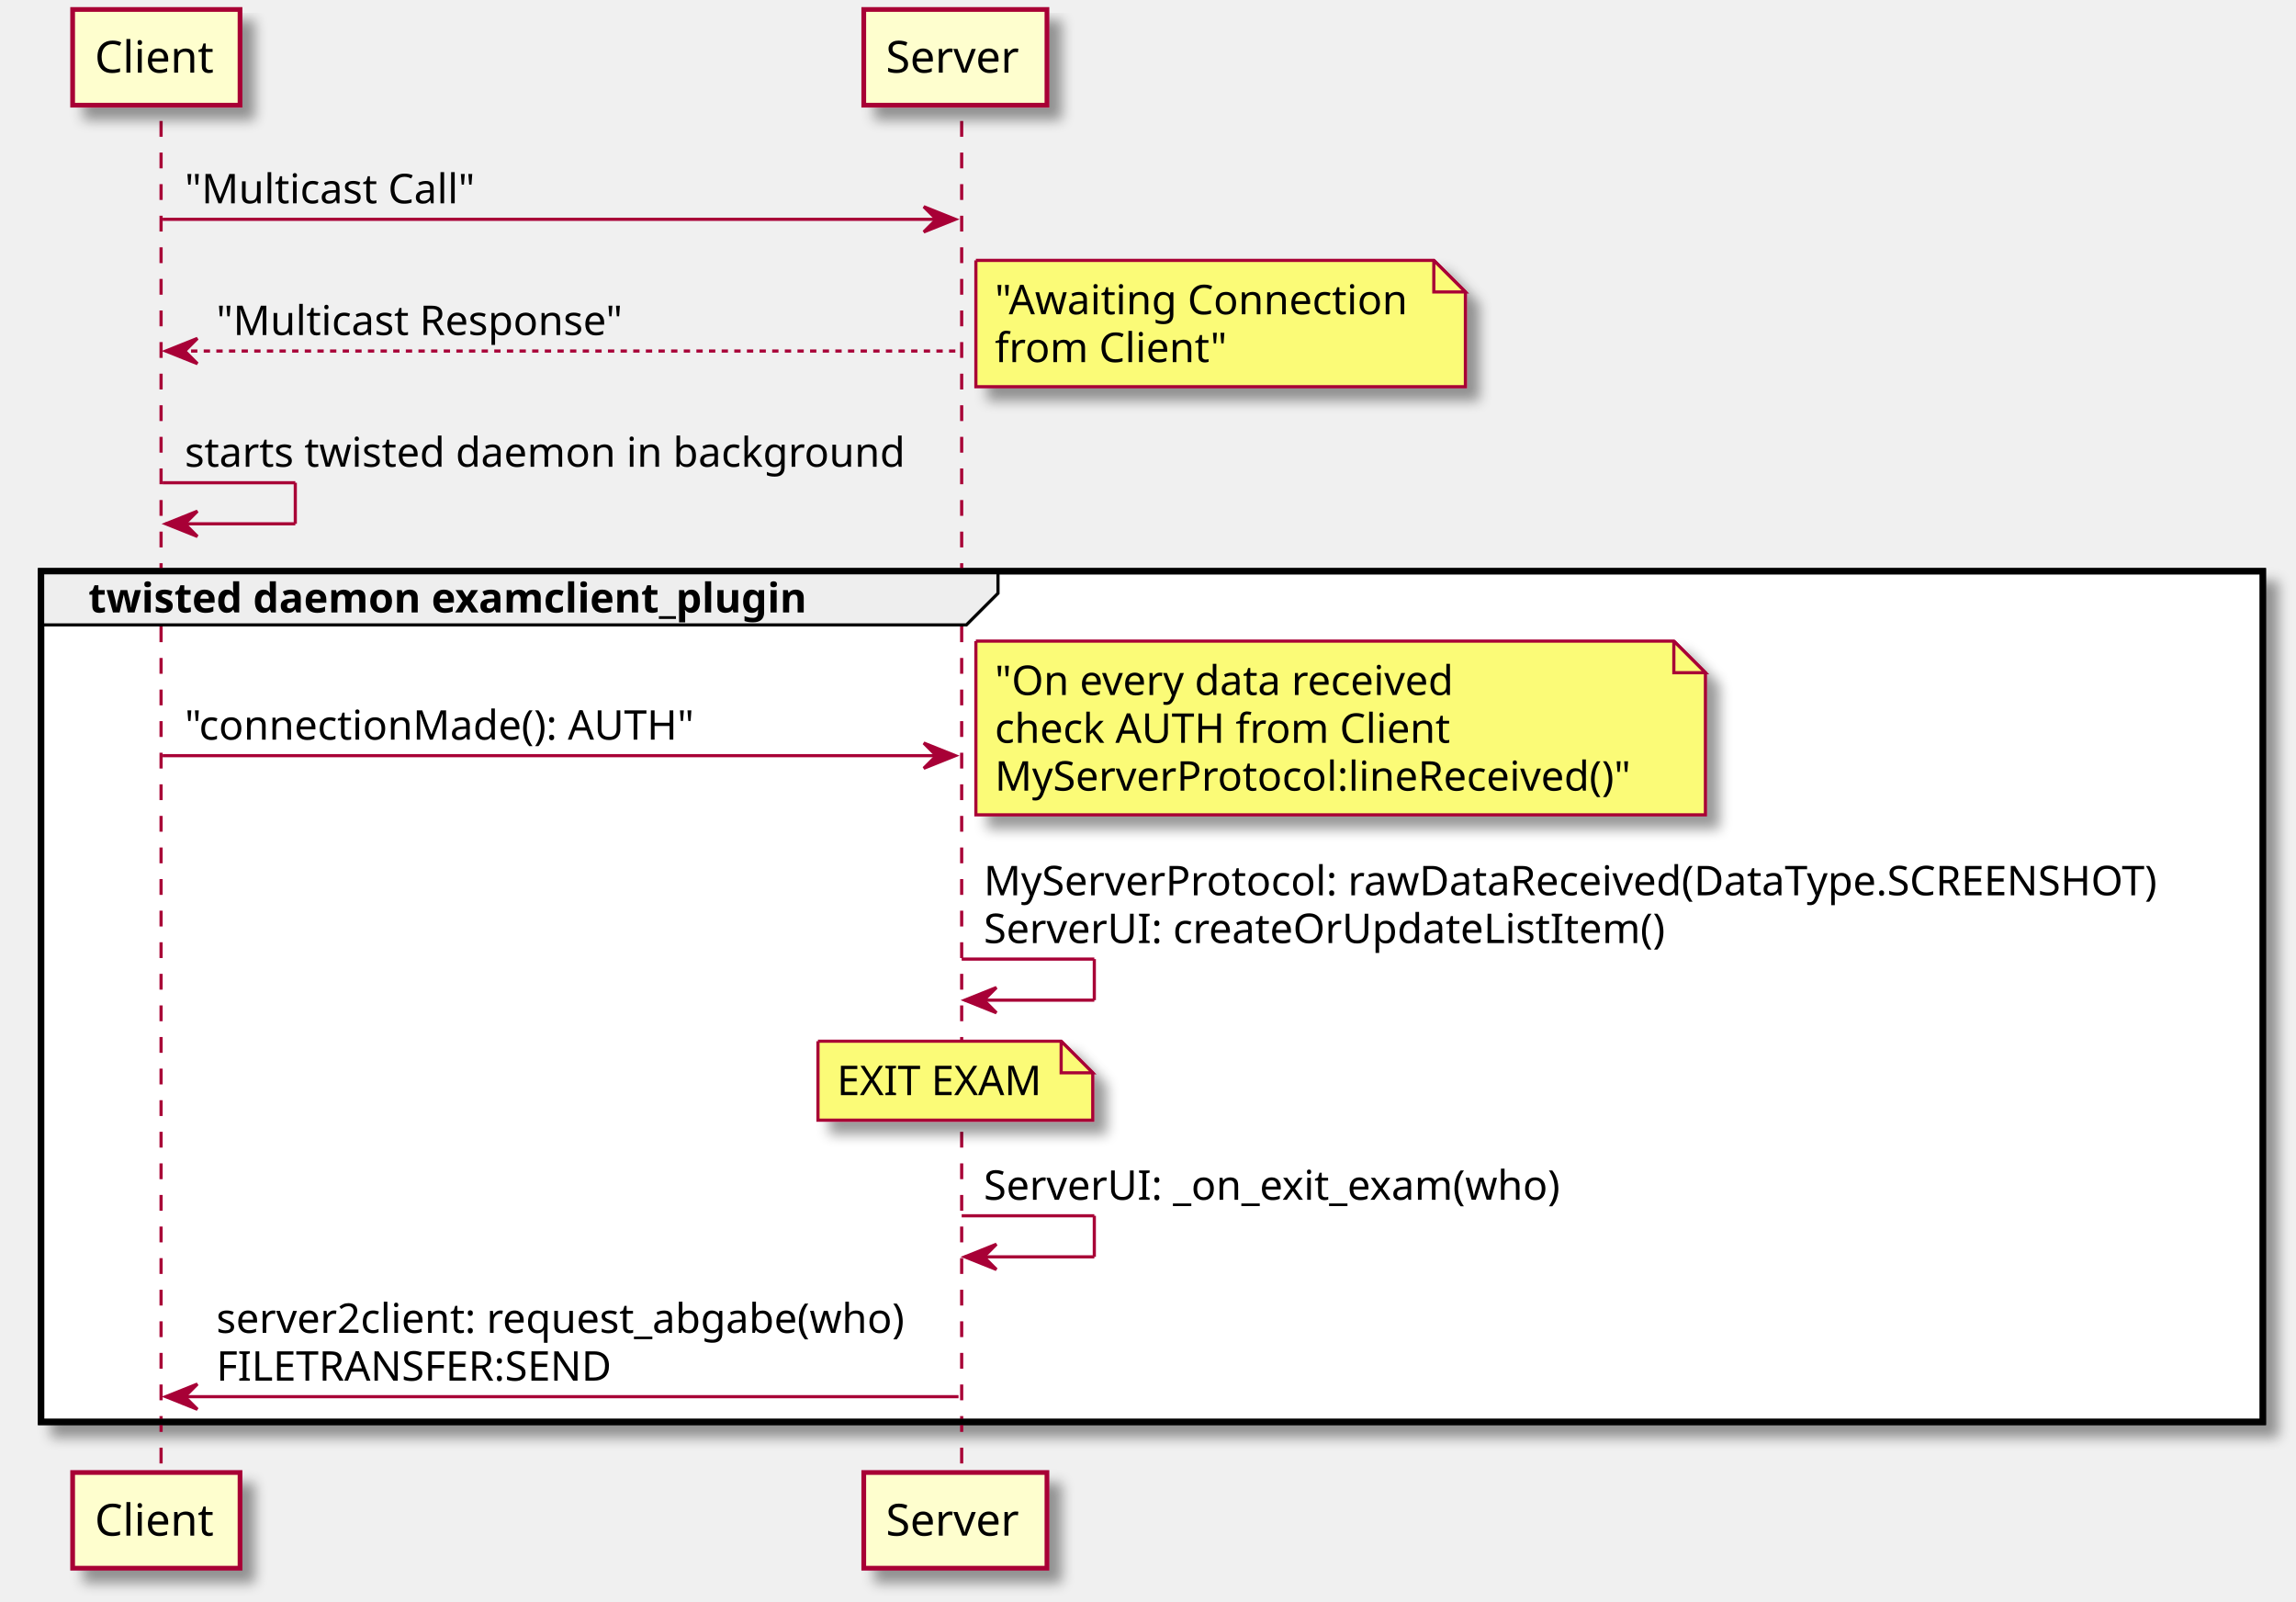
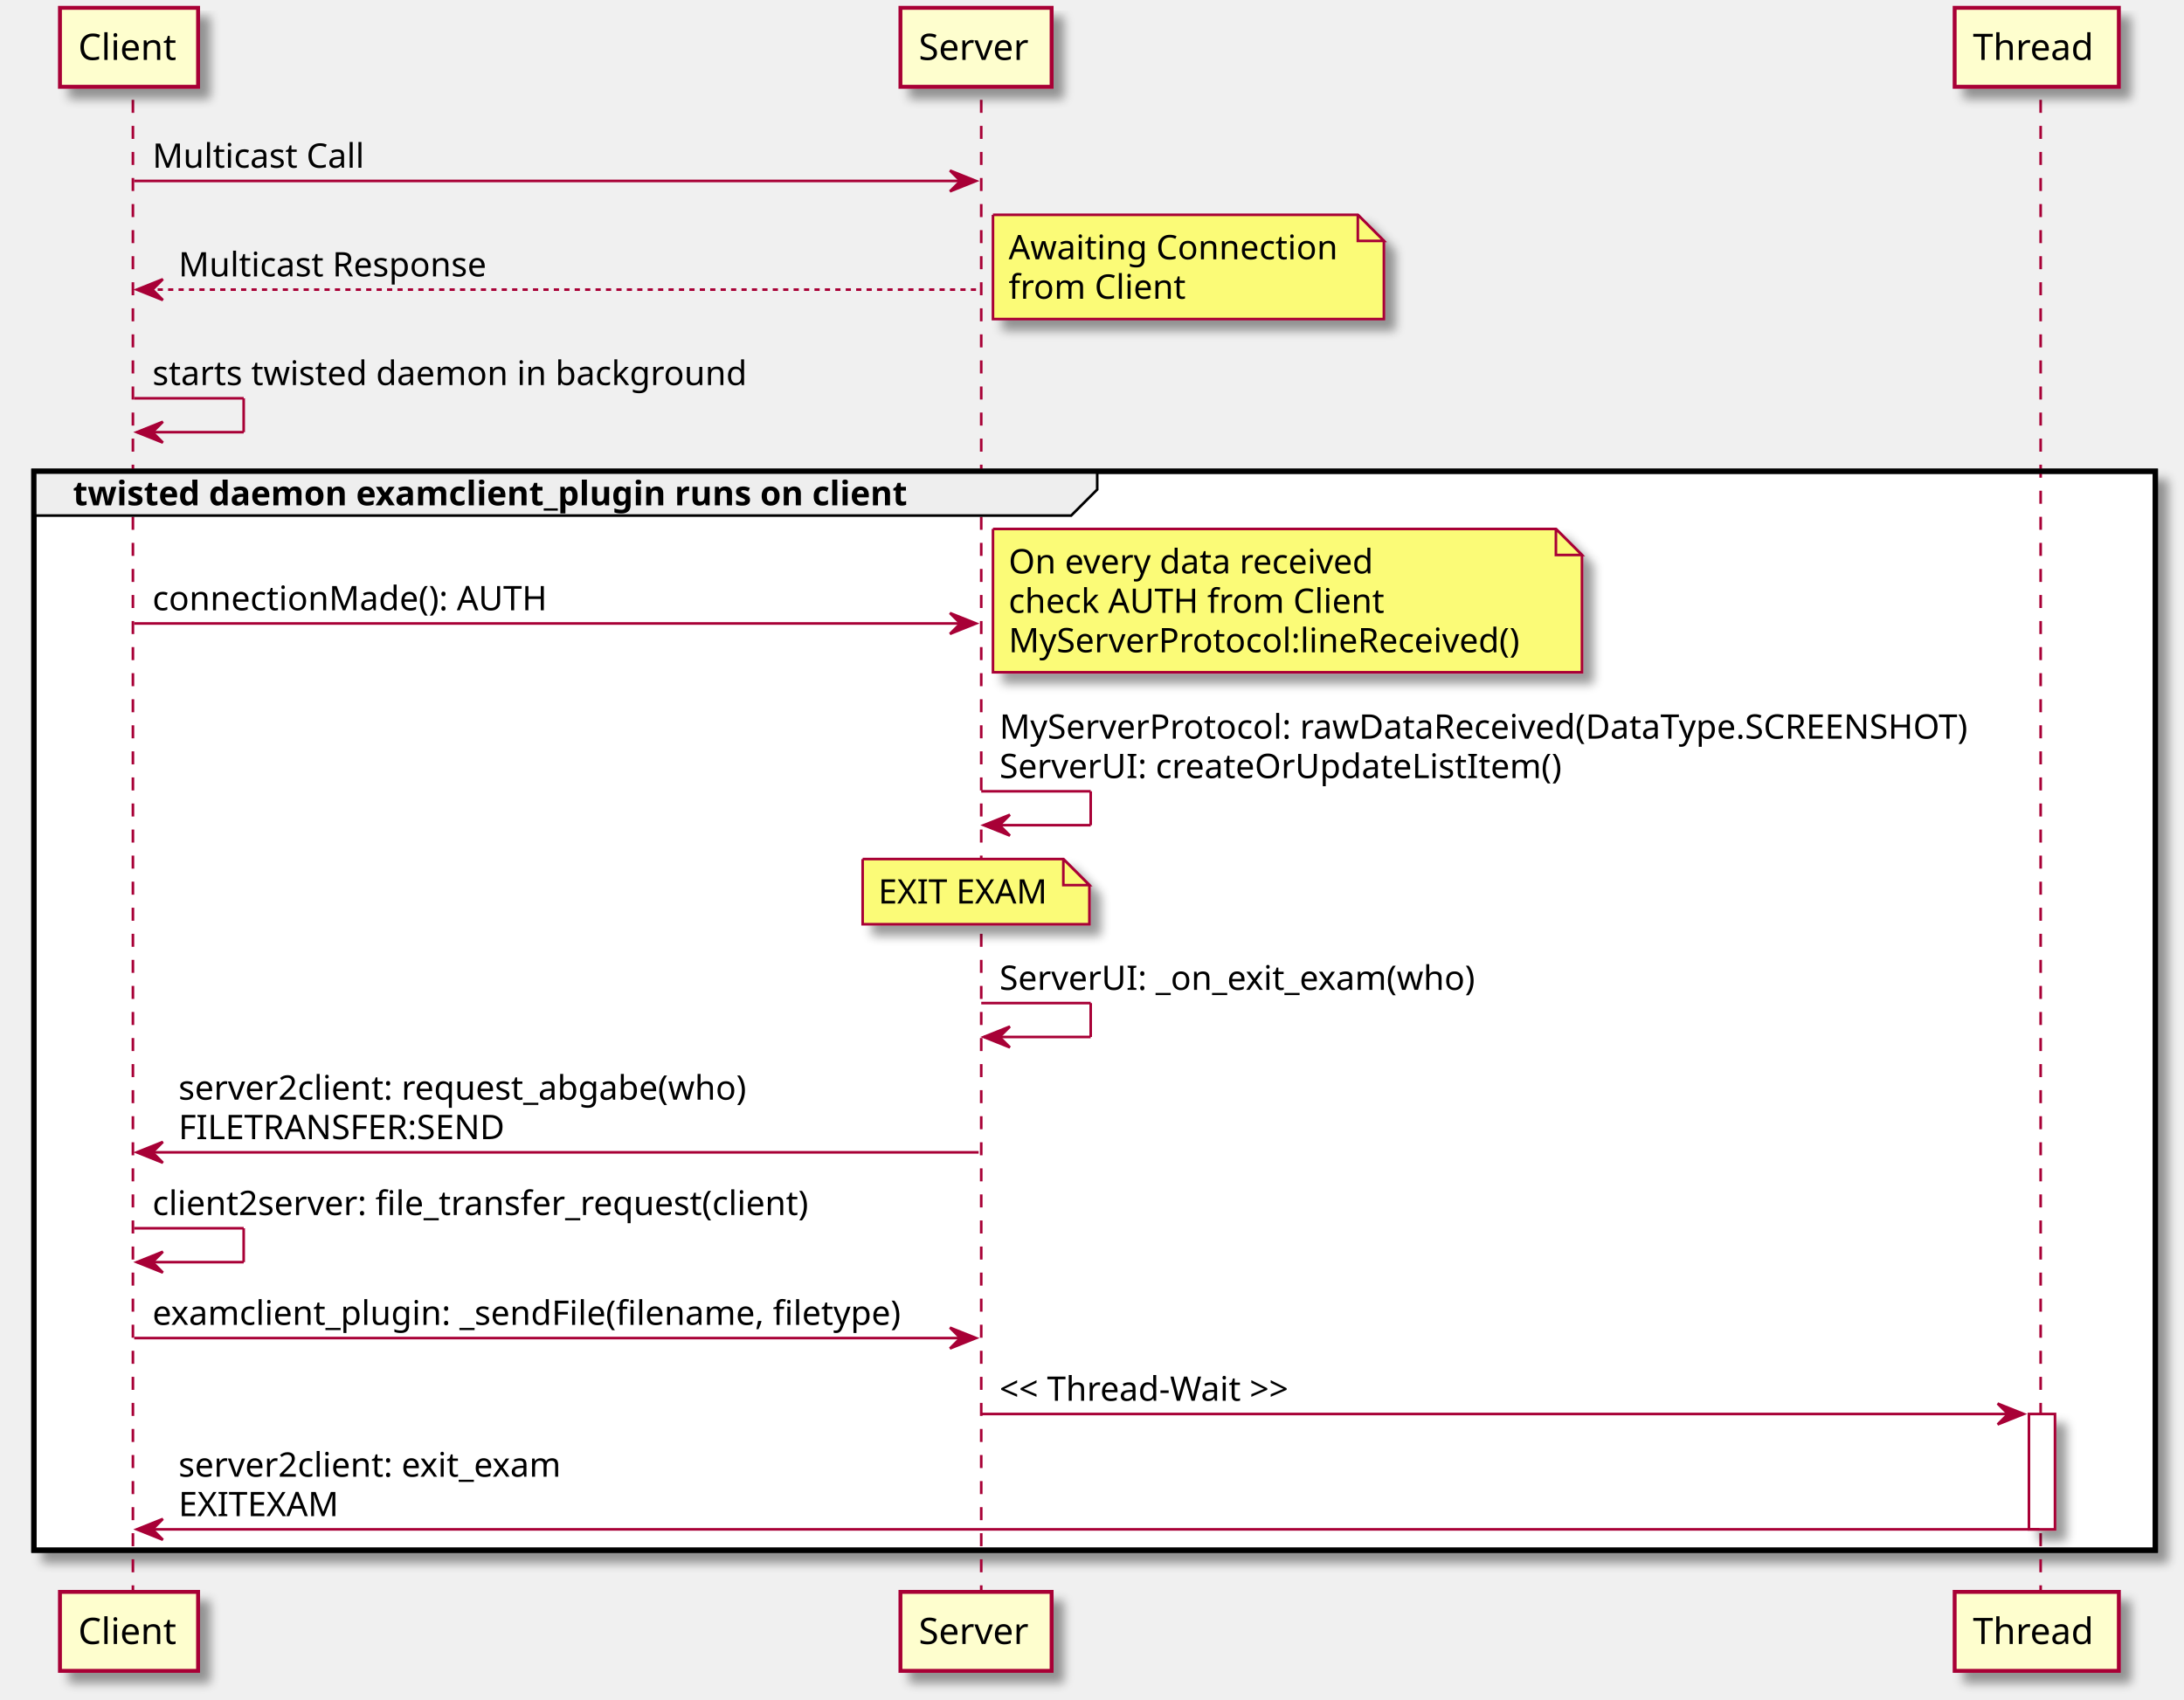
- <svg xmlns="http://www.w3.org/2000/svg" contentScriptType="application/ecmascript" contentStyleType="text/css" height="507px" preserveAspectRatio="none" style="width:727px;height:507px;" version="1.1" viewBox="0 0 727 507" width="727px" zoomAndPan="magnify">
+ <svg xmlns="http://www.w3.org/2000/svg" contentScriptType="application/ecmascript" contentStyleType="text/css" height="652px" preserveAspectRatio="none" style="width:838px;height:652px;" version="1.1" viewBox="0 0 838 652" width="838px" zoomAndPan="magnify">
  <defs>
-     <filter height="300%" id="f17fuztj98qrye" width="300%" x="-1" y="-1">
+     <filter height="300%" id="fr7vz2un993h5" width="300%" x="-1" y="-1">
      <feGaussianBlur result="blurOut" stdDeviation="2.0" />
      <feColorMatrix in="blurOut" result="blurOut2" type="matrix" values="0 0 0 0 0 0 0 0 0 0 0 0 0 0 0 0 0 0 .4 0" />
      <feOffset dx="4.0" dy="4.0" in="blurOut2" result="blurOut3" />
      <feBlend in="SourceGraphic" in2="blurOut3" mode="normal" />
    </filter>
  </defs>
  <g>
-     <rect fill="#FFFFFF" filter="url(#f17fuztj98qrye)" height="269.328" style="stroke: #000000; stroke-width: 2.0;" width="703.5" x="13" y="180.828" />
-     <line style="stroke: #A80036; stroke-width: 1.0; stroke-dasharray: 5.0,5.0;" x1="51" x2="51" y1="38.297" y2="467.156" />
-     <line style="stroke: #A80036; stroke-width: 1.0; stroke-dasharray: 5.0,5.0;" x1="304.5" x2="304.5" y1="38.297" y2="467.156" />
-     <rect fill="#FEFECE" filter="url(#f17fuztj98qrye)" height="30.297" style="stroke: #A80036; stroke-width: 1.5;" width="53" x="23" y="3" />
+     <rect fill="#FFFFFF" filter="url(#fr7vz2un993h5)" height="44.266" style="stroke: #A80036; stroke-width: 1.0;" width="10" x="778.5" y="542.555" />
+     <rect fill="#FFFFFF" filter="url(#fr7vz2un993h5)" height="413.992" style="stroke: #000000; stroke-width: 2.0;" width="814" x="13" y="180.828" />
+     <line style="stroke: #A80036; stroke-width: 1.0; stroke-dasharray: 5.0,5.0;" x1="51" x2="51" y1="38.297" y2="611.82" />
+     <line style="stroke: #A80036; stroke-width: 1.0; stroke-dasharray: 5.0,5.0;" x1="376.5" x2="376.5" y1="38.297" y2="611.82" />
+     <line style="stroke: #A80036; stroke-width: 1.0; stroke-dasharray: 5.0,5.0;" x1="783" x2="783" y1="38.297" y2="611.82" />
+     <rect fill="#FEFECE" filter="url(#fr7vz2un993h5)" height="30.297" style="stroke: #A80036; stroke-width: 1.5;" width="53" x="23" y="3" />
    <text fill="#000000" font-family="sans-serif" font-size="14" lengthAdjust="spacingAndGlyphs" textLength="39" x="30" y="22.995">Client</text>
-     <rect fill="#FEFECE" filter="url(#f17fuztj98qrye)" height="30.297" style="stroke: #A80036; stroke-width: 1.5;" width="53" x="23" y="466.156" />
-     <text fill="#000000" font-family="sans-serif" font-size="14" lengthAdjust="spacingAndGlyphs" textLength="39" x="30" y="486.151">Client</text>
-     <rect fill="#FEFECE" filter="url(#f17fuztj98qrye)" height="30.297" style="stroke: #A80036; stroke-width: 1.5;" width="58" x="273.5" y="3" />
-     <text fill="#000000" font-family="sans-serif" font-size="14" lengthAdjust="spacingAndGlyphs" textLength="44" x="280.5" y="22.995">Server</text>
-     <rect fill="#FEFECE" filter="url(#f17fuztj98qrye)" height="30.297" style="stroke: #A80036; stroke-width: 1.5;" width="58" x="273.5" y="466.156" />
-     <text fill="#000000" font-family="sans-serif" font-size="14" lengthAdjust="spacingAndGlyphs" textLength="44" x="280.5" y="486.151">Server</text>
-     <polygon fill="#A80036" points="292.5,65.43,302.5,69.43,292.5,73.43,296.5,69.43" style="stroke: #A80036; stroke-width: 1.0;" />
-     <line style="stroke: #A80036; stroke-width: 1.0;" x1="51.5" x2="298.5" y1="69.43" y2="69.43" />
-     <text fill="#000000" font-family="sans-serif" font-size="13" lengthAdjust="spacingAndGlyphs" textLength="94" x="58.5" y="64.364">"Multicast Call"</text>
+     <rect fill="#FEFECE" filter="url(#fr7vz2un993h5)" height="30.297" style="stroke: #A80036; stroke-width: 1.5;" width="53" x="23" y="610.82" />
+     <text fill="#000000" font-family="sans-serif" font-size="14" lengthAdjust="spacingAndGlyphs" textLength="39" x="30" y="630.815">Client</text>
+     <rect fill="#FEFECE" filter="url(#fr7vz2un993h5)" height="30.297" style="stroke: #A80036; stroke-width: 1.5;" width="58" x="345.5" y="3" />
+     <text fill="#000000" font-family="sans-serif" font-size="14" lengthAdjust="spacingAndGlyphs" textLength="44" x="352.5" y="22.995">Server</text>
+     <rect fill="#FEFECE" filter="url(#fr7vz2un993h5)" height="30.297" style="stroke: #A80036; stroke-width: 1.5;" width="58" x="345.5" y="610.82" />
+     <text fill="#000000" font-family="sans-serif" font-size="14" lengthAdjust="spacingAndGlyphs" textLength="44" x="352.5" y="630.815">Server</text>
+     <rect fill="#FEFECE" filter="url(#fr7vz2un993h5)" height="30.297" style="stroke: #A80036; stroke-width: 1.5;" width="63" x="750" y="3" />
+     <text fill="#000000" font-family="sans-serif" font-size="14" lengthAdjust="spacingAndGlyphs" textLength="49" x="757" y="22.995">Thread</text>
+     <rect fill="#FEFECE" filter="url(#fr7vz2un993h5)" height="30.297" style="stroke: #A80036; stroke-width: 1.5;" width="63" x="750" y="610.82" />
+     <text fill="#000000" font-family="sans-serif" font-size="14" lengthAdjust="spacingAndGlyphs" textLength="49" x="757" y="630.815">Thread</text>
+     <rect fill="#FFFFFF" filter="url(#fr7vz2un993h5)" height="44.266" style="stroke: #A80036; stroke-width: 1.0;" width="10" x="778.5" y="542.555" />
+     <polygon fill="#A80036" points="364.5,65.43,374.5,69.43,364.5,73.43,368.5,69.43" style="stroke: #A80036; stroke-width: 1.0;" />
+     <line style="stroke: #A80036; stroke-width: 1.0;" x1="51.5" x2="370.5" y1="69.43" y2="69.43" />
+     <text fill="#000000" font-family="sans-serif" font-size="13" lengthAdjust="spacingAndGlyphs" textLength="84" x="58.5" y="64.364">Multicast Call</text>
    <polygon fill="#A80036" points="62.5,107.129,52.5,111.129,62.5,115.129,58.5,111.129" style="stroke: #A80036; stroke-width: 1.0;" />
-     <line style="stroke: #A80036; stroke-width: 1.0; stroke-dasharray: 2.0,2.0;" x1="56.5" x2="303.5" y1="111.129" y2="111.129" />
-     <text fill="#000000" font-family="sans-serif" font-size="13" lengthAdjust="spacingAndGlyphs" textLength="133" x="68.5" y="106.063">"Multicast Response"</text>
-     <path d="M309,82.43 L309,122.43 L464,122.43 L464,92.43 L454,82.43 L309,82.43 " fill="#FBFB77" filter="url(#f17fuztj98qrye)" style="stroke: #A80036; stroke-width: 1.0;" />
-     <path d="M454,82.43 L454,92.43 L464,92.43 L454,82.43 " fill="#FBFB77" style="stroke: #A80036; stroke-width: 1.0;" />
-     <text fill="#000000" font-family="sans-serif" font-size="13" lengthAdjust="spacingAndGlyphs" textLength="134" x="315" y="99.497">"Awaiting Connection</text>
-     <text fill="#000000" font-family="sans-serif" font-size="13" lengthAdjust="spacingAndGlyphs" textLength="75" x="315" y="114.629">from Client"</text>
+     <line style="stroke: #A80036; stroke-width: 1.0; stroke-dasharray: 2.0,2.0;" x1="56.5" x2="375.5" y1="111.129" y2="111.129" />
+     <text fill="#000000" font-family="sans-serif" font-size="13" lengthAdjust="spacingAndGlyphs" textLength="123" x="68.5" y="106.063">Multicast Response</text>
+     <path d="M381,82.43 L381,122.43 L531,122.43 L531,92.43 L521,82.43 L381,82.43 " fill="#FBFB77" filter="url(#fr7vz2un993h5)" style="stroke: #A80036; stroke-width: 1.0;" />
+     <path d="M521,82.43 L521,92.43 L531,92.43 L521,82.43 " fill="#FBFB77" style="stroke: #A80036; stroke-width: 1.0;" />
+     <text fill="#000000" font-family="sans-serif" font-size="13" lengthAdjust="spacingAndGlyphs" textLength="129" x="387" y="99.497">Awaiting Connection</text>
+     <text fill="#000000" font-family="sans-serif" font-size="13" lengthAdjust="spacingAndGlyphs" textLength="70" x="387" y="114.629">from Client</text>
    <line style="stroke: #A80036; stroke-width: 1.0;" x1="51.5" x2="93.5" y1="152.828" y2="152.828" />
    <line style="stroke: #A80036; stroke-width: 1.0;" x1="93.5" x2="93.5" y1="152.828" y2="165.828" />
    <line style="stroke: #A80036; stroke-width: 1.0;" x1="52.5" x2="93.5" y1="165.828" y2="165.828" />
    <polygon fill="#A80036" points="62.5,161.828,52.5,165.828,62.5,169.828,58.5,165.828" style="stroke: #A80036; stroke-width: 1.0;" />
    <text fill="#000000" font-family="sans-serif" font-size="13" lengthAdjust="spacingAndGlyphs" textLength="237" x="58.5" y="147.762">starts twisted daemon in background</text>
-     <path d="M13,180.828 L316,180.828 L316,187.828 L306,197.828 L13,197.828 L13,180.828 " fill="#EEEEEE" style="stroke: #000000; stroke-width: 1.0;" />
-     <rect fill="none" height="269.328" style="stroke: #000000; stroke-width: 2.0;" width="703.5" x="13" y="180.828" />
-     <text fill="#000000" font-family="sans-serif" font-size="13" font-weight="bold" lengthAdjust="spacingAndGlyphs" textLength="258" x="28" y="193.895">twisted daemon examclient_plugin</text>
-     <polygon fill="#A80036" points="292.5,235.227,302.5,239.227,292.5,243.227,296.5,239.227" style="stroke: #A80036; stroke-width: 1.0;" />
-     <line style="stroke: #A80036; stroke-width: 1.0;" x1="51.5" x2="298.5" y1="239.227" y2="239.227" />
-     <text fill="#000000" font-family="sans-serif" font-size="13" lengthAdjust="spacingAndGlyphs" textLength="169" x="58.5" y="234.161">"connectionMade(): AUTH"</text>
-     <path d="M309,202.961 L309,257.961 L540,257.961 L540,212.961 L530,202.961 L309,202.961 " fill="#FBFB77" filter="url(#f17fuztj98qrye)" style="stroke: #A80036; stroke-width: 1.0;" />
-     <path d="M530,202.961 L530,212.961 L540,212.961 L530,202.961 " fill="#FBFB77" style="stroke: #A80036; stroke-width: 1.0;" />
-     <text fill="#000000" font-family="sans-serif" font-size="13" lengthAdjust="spacingAndGlyphs" textLength="153" x="315" y="220.028">"On every data received</text>
-     <text fill="#000000" font-family="sans-serif" font-size="13" lengthAdjust="spacingAndGlyphs" textLength="151" x="315" y="235.161">check AUTH from Client</text>
-     <text fill="#000000" font-family="sans-serif" font-size="13" lengthAdjust="spacingAndGlyphs" textLength="210" x="315" y="250.293">MyServerProtocol:lineReceived()"</text>
-     <line style="stroke: #A80036; stroke-width: 1.0;" x1="304.5" x2="346.5" y1="303.625" y2="303.625" />
-     <line style="stroke: #A80036; stroke-width: 1.0;" x1="346.5" x2="346.5" y1="303.625" y2="316.625" />
-     <line style="stroke: #A80036; stroke-width: 1.0;" x1="305.5" x2="346.5" y1="316.625" y2="316.625" />
-     <polygon fill="#A80036" points="315.5,312.625,305.5,316.625,315.5,320.625,311.5,316.625" style="stroke: #A80036; stroke-width: 1.0;" />
-     <text fill="#000000" font-family="sans-serif" font-size="13" lengthAdjust="spacingAndGlyphs" textLength="393" x="311.5" y="283.426">MyServerProtocol: rawDataReceived(DataType.SCREENSHOT)</text>
-     <text fill="#000000" font-family="sans-serif" font-size="13" lengthAdjust="spacingAndGlyphs" textLength="227" x="311.5" y="298.559">ServerUI: createOrUpdateListItem()</text>
-     <path d="M259,329.625 L259,354.625 L346,354.625 L346,339.625 L336,329.625 L259,329.625 " fill="#FBFB77" filter="url(#f17fuztj98qrye)" style="stroke: #A80036; stroke-width: 1.0;" />
-     <path d="M336,329.625 L336,339.625 L346,339.625 L336,329.625 " fill="#FBFB77" style="stroke: #A80036; stroke-width: 1.0;" />
-     <text fill="#000000" font-family="sans-serif" font-size="13" lengthAdjust="spacingAndGlyphs" textLength="66" x="265" y="346.692">EXIT EXAM</text>
-     <line style="stroke: #A80036; stroke-width: 1.0;" x1="304.5" x2="346.5" y1="384.891" y2="384.891" />
-     <line style="stroke: #A80036; stroke-width: 1.0;" x1="346.5" x2="346.5" y1="384.891" y2="397.891" />
-     <line style="stroke: #A80036; stroke-width: 1.0;" x1="305.5" x2="346.5" y1="397.891" y2="397.891" />
-     <polygon fill="#A80036" points="315.5,393.891,305.5,397.891,315.5,401.891,311.5,397.891" style="stroke: #A80036; stroke-width: 1.0;" />
-     <text fill="#000000" font-family="sans-serif" font-size="13" lengthAdjust="spacingAndGlyphs" textLength="194" x="311.5" y="379.825">ServerUI: _on_exit_exam(who)</text>
+     <path d="M13,180.828 L421,180.828 L421,187.828 L411,197.828 L13,197.828 L13,180.828 " fill="#EEEEEE" style="stroke: #000000; stroke-width: 1.0;" />
+     <rect fill="none" height="413.992" style="stroke: #000000; stroke-width: 2.0;" width="814" x="13" y="180.828" />
+     <text fill="#000000" font-family="sans-serif" font-size="13" font-weight="bold" lengthAdjust="spacingAndGlyphs" textLength="363" x="28" y="193.895">twisted daemon examclient_plugin runs on client</text>
+     <polygon fill="#A80036" points="364.5,235.227,374.5,239.227,364.5,243.227,368.5,239.227" style="stroke: #A80036; stroke-width: 1.0;" />
+     <line style="stroke: #A80036; stroke-width: 1.0;" x1="51.5" x2="370.5" y1="239.227" y2="239.227" />
+     <text fill="#000000" font-family="sans-serif" font-size="13" lengthAdjust="spacingAndGlyphs" textLength="159" x="58.5" y="234.161">connectionMade(): AUTH</text>
+     <path d="M381,202.961 L381,257.961 L607,257.961 L607,212.961 L597,202.961 L381,202.961 " fill="#FBFB77" filter="url(#fr7vz2un993h5)" style="stroke: #A80036; stroke-width: 1.0;" />
+     <path d="M597,202.961 L597,212.961 L607,212.961 L597,202.961 " fill="#FBFB77" style="stroke: #A80036; stroke-width: 1.0;" />
+     <text fill="#000000" font-family="sans-serif" font-size="13" lengthAdjust="spacingAndGlyphs" textLength="148" x="387" y="220.028">On every data received</text>
+     <text fill="#000000" font-family="sans-serif" font-size="13" lengthAdjust="spacingAndGlyphs" textLength="151" x="387" y="235.161">check AUTH from Client</text>
+     <text fill="#000000" font-family="sans-serif" font-size="13" lengthAdjust="spacingAndGlyphs" textLength="205" x="387" y="250.293">MyServerProtocol:lineReceived()</text>
+     <line style="stroke: #A80036; stroke-width: 1.0;" x1="376.5" x2="418.5" y1="303.625" y2="303.625" />
+     <line style="stroke: #A80036; stroke-width: 1.0;" x1="418.5" x2="418.5" y1="303.625" y2="316.625" />
+     <line style="stroke: #A80036; stroke-width: 1.0;" x1="377.5" x2="418.5" y1="316.625" y2="316.625" />
+     <polygon fill="#A80036" points="387.5,312.625,377.5,316.625,387.5,320.625,383.5,316.625" style="stroke: #A80036; stroke-width: 1.0;" />
+     <text fill="#000000" font-family="sans-serif" font-size="13" lengthAdjust="spacingAndGlyphs" textLength="393" x="383.5" y="283.426">MyServerProtocol: rawDataReceived(DataType.SCREENSHOT)</text>
+     <text fill="#000000" font-family="sans-serif" font-size="13" lengthAdjust="spacingAndGlyphs" textLength="227" x="383.5" y="298.559">ServerUI: createOrUpdateListItem()</text>
+     <path d="M331,329.625 L331,354.625 L418,354.625 L418,339.625 L408,329.625 L331,329.625 " fill="#FBFB77" filter="url(#fr7vz2un993h5)" style="stroke: #A80036; stroke-width: 1.0;" />
+     <path d="M408,329.625 L408,339.625 L418,339.625 L408,329.625 " fill="#FBFB77" style="stroke: #A80036; stroke-width: 1.0;" />
+     <text fill="#000000" font-family="sans-serif" font-size="13" lengthAdjust="spacingAndGlyphs" textLength="66" x="337" y="346.692">EXIT EXAM</text>
+     <line style="stroke: #A80036; stroke-width: 1.0;" x1="376.5" x2="418.5" y1="384.891" y2="384.891" />
+     <line style="stroke: #A80036; stroke-width: 1.0;" x1="418.5" x2="418.5" y1="384.891" y2="397.891" />
+     <line style="stroke: #A80036; stroke-width: 1.0;" x1="377.5" x2="418.5" y1="397.891" y2="397.891" />
+     <polygon fill="#A80036" points="387.5,393.891,377.5,397.891,387.5,401.891,383.5,397.891" style="stroke: #A80036; stroke-width: 1.0;" />
+     <text fill="#000000" font-family="sans-serif" font-size="13" lengthAdjust="spacingAndGlyphs" textLength="194" x="383.5" y="379.825">ServerUI: _on_exit_exam(who)</text>
    <polygon fill="#A80036" points="62.5,438.156,52.5,442.156,62.5,446.156,58.5,442.156" style="stroke: #A80036; stroke-width: 1.0;" />
-     <line style="stroke: #A80036; stroke-width: 1.0;" x1="56.5" x2="303.5" y1="442.156" y2="442.156" />
+     <line style="stroke: #A80036; stroke-width: 1.0;" x1="56.5" x2="375.5" y1="442.156" y2="442.156" />
    <text fill="#000000" font-family="sans-serif" font-size="13" lengthAdjust="spacingAndGlyphs" textLength="229" x="68.5" y="421.957">server2client: request_abgabe(who)</text>
    <text fill="#000000" font-family="sans-serif" font-size="13" lengthAdjust="spacingAndGlyphs" textLength="132" x="68.5" y="437.09">FILETRANSFER:SEND</text>
+     <line style="stroke: #A80036; stroke-width: 1.0;" x1="51.5" x2="93.5" y1="471.289" y2="471.289" />
+     <line style="stroke: #A80036; stroke-width: 1.0;" x1="93.5" x2="93.5" y1="471.289" y2="484.289" />
+     <line style="stroke: #A80036; stroke-width: 1.0;" x1="52.5" x2="93.5" y1="484.289" y2="484.289" />
+     <polygon fill="#A80036" points="62.5,480.289,52.5,484.289,62.5,488.289,58.5,484.289" style="stroke: #A80036; stroke-width: 1.0;" />
+     <text fill="#000000" font-family="sans-serif" font-size="13" lengthAdjust="spacingAndGlyphs" textLength="265" x="58.5" y="466.223">client2server: file_transfer_request(client)</text>
+     <polygon fill="#A80036" points="364.5,509.422,374.5,513.422,364.5,517.422,368.5,513.422" style="stroke: #A80036; stroke-width: 1.0;" />
+     <line style="stroke: #A80036; stroke-width: 1.0;" x1="51.5" x2="370.5" y1="513.422" y2="513.422" />
+     <text fill="#000000" font-family="sans-serif" font-size="13" lengthAdjust="spacingAndGlyphs" textLength="301" x="58.5" y="508.356">examclient_plugin: _sendFile(filename, filetype)</text>
+     <polygon fill="#A80036" points="766.5,538.555,776.5,542.555,766.5,546.555,770.5,542.555" style="stroke: #A80036; stroke-width: 1.0;" />
+     <line style="stroke: #A80036; stroke-width: 1.0;" x1="376.5" x2="772.5" y1="542.555" y2="542.555" />
+     <text fill="#000000" font-family="sans-serif" font-size="13" lengthAdjust="spacingAndGlyphs" textLength="128" x="383.5" y="537.489">&lt;&lt; Thread-Wait &gt;&gt;</text>
+     <polygon fill="#A80036" points="62.5,582.82,52.5,586.82,62.5,590.82,58.5,586.82" style="stroke: #A80036; stroke-width: 1.0;" />
+     <line style="stroke: #A80036; stroke-width: 1.0;" x1="56.5" x2="782.5" y1="586.82" y2="586.82" />
+     <text fill="#000000" font-family="sans-serif" font-size="13" lengthAdjust="spacingAndGlyphs" textLength="156" x="68.5" y="566.622">server2client: exit_exam</text>
+     <text fill="#000000" font-family="sans-serif" font-size="13" lengthAdjust="spacingAndGlyphs" textLength="62" x="68.5" y="581.754">EXITEXAM</text>
  </g>
</svg>
